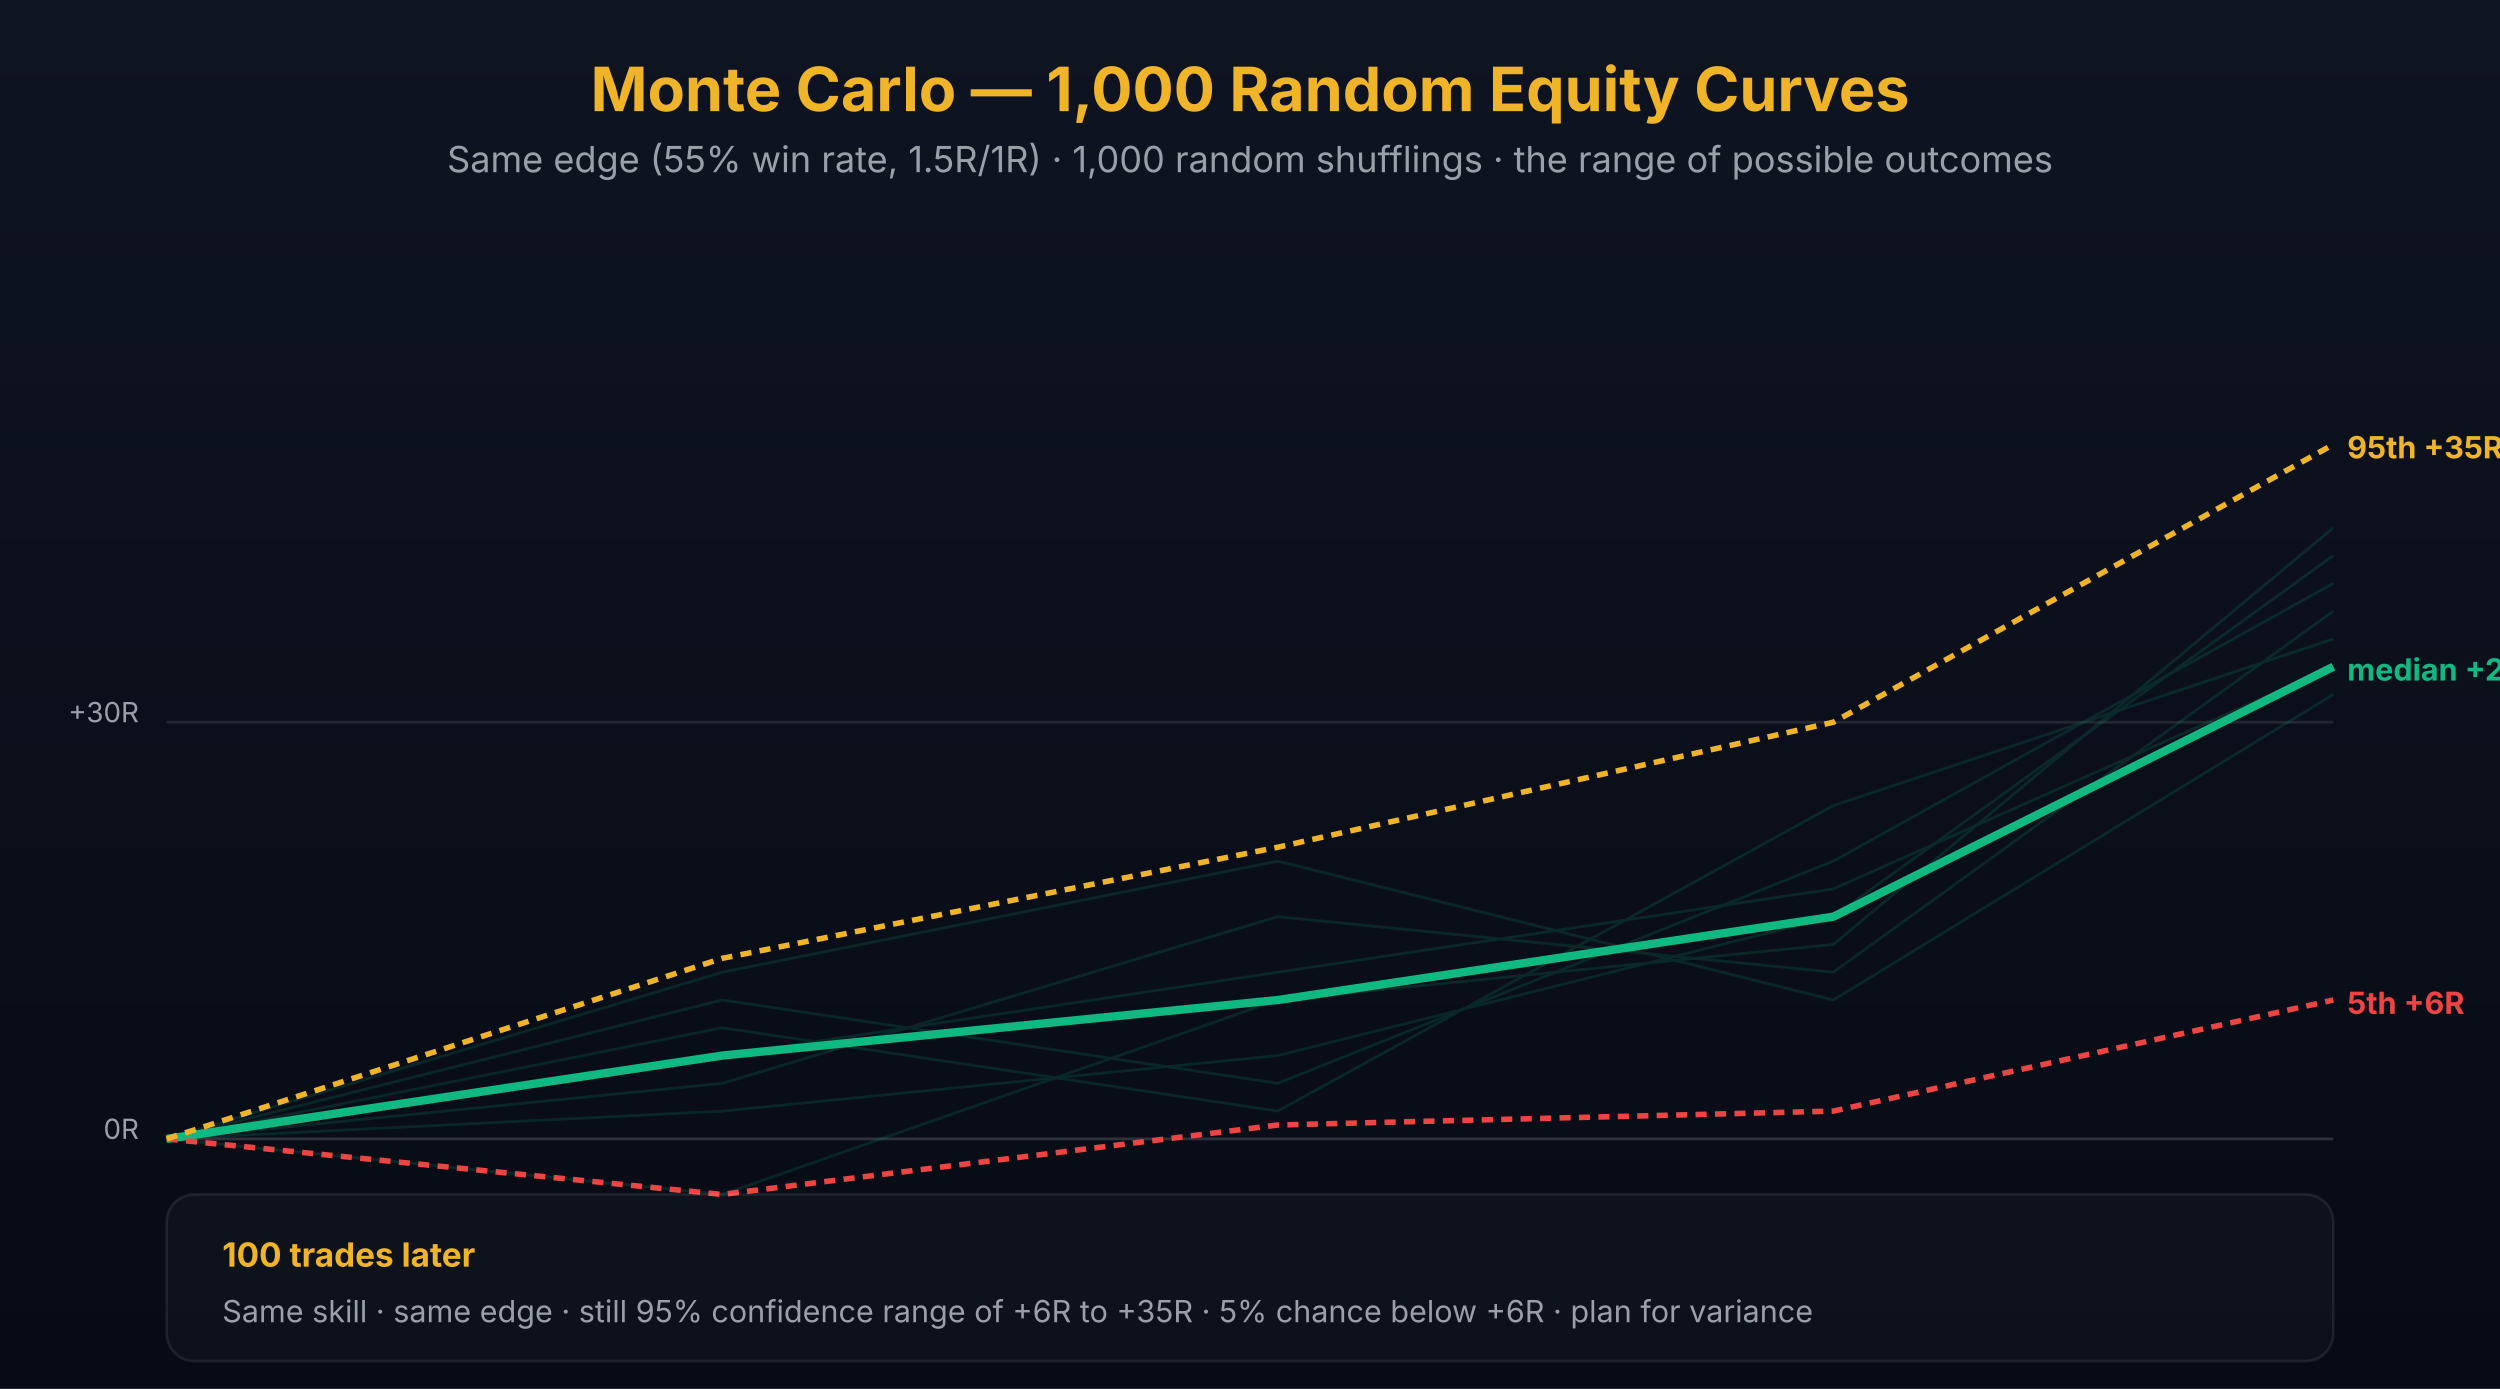
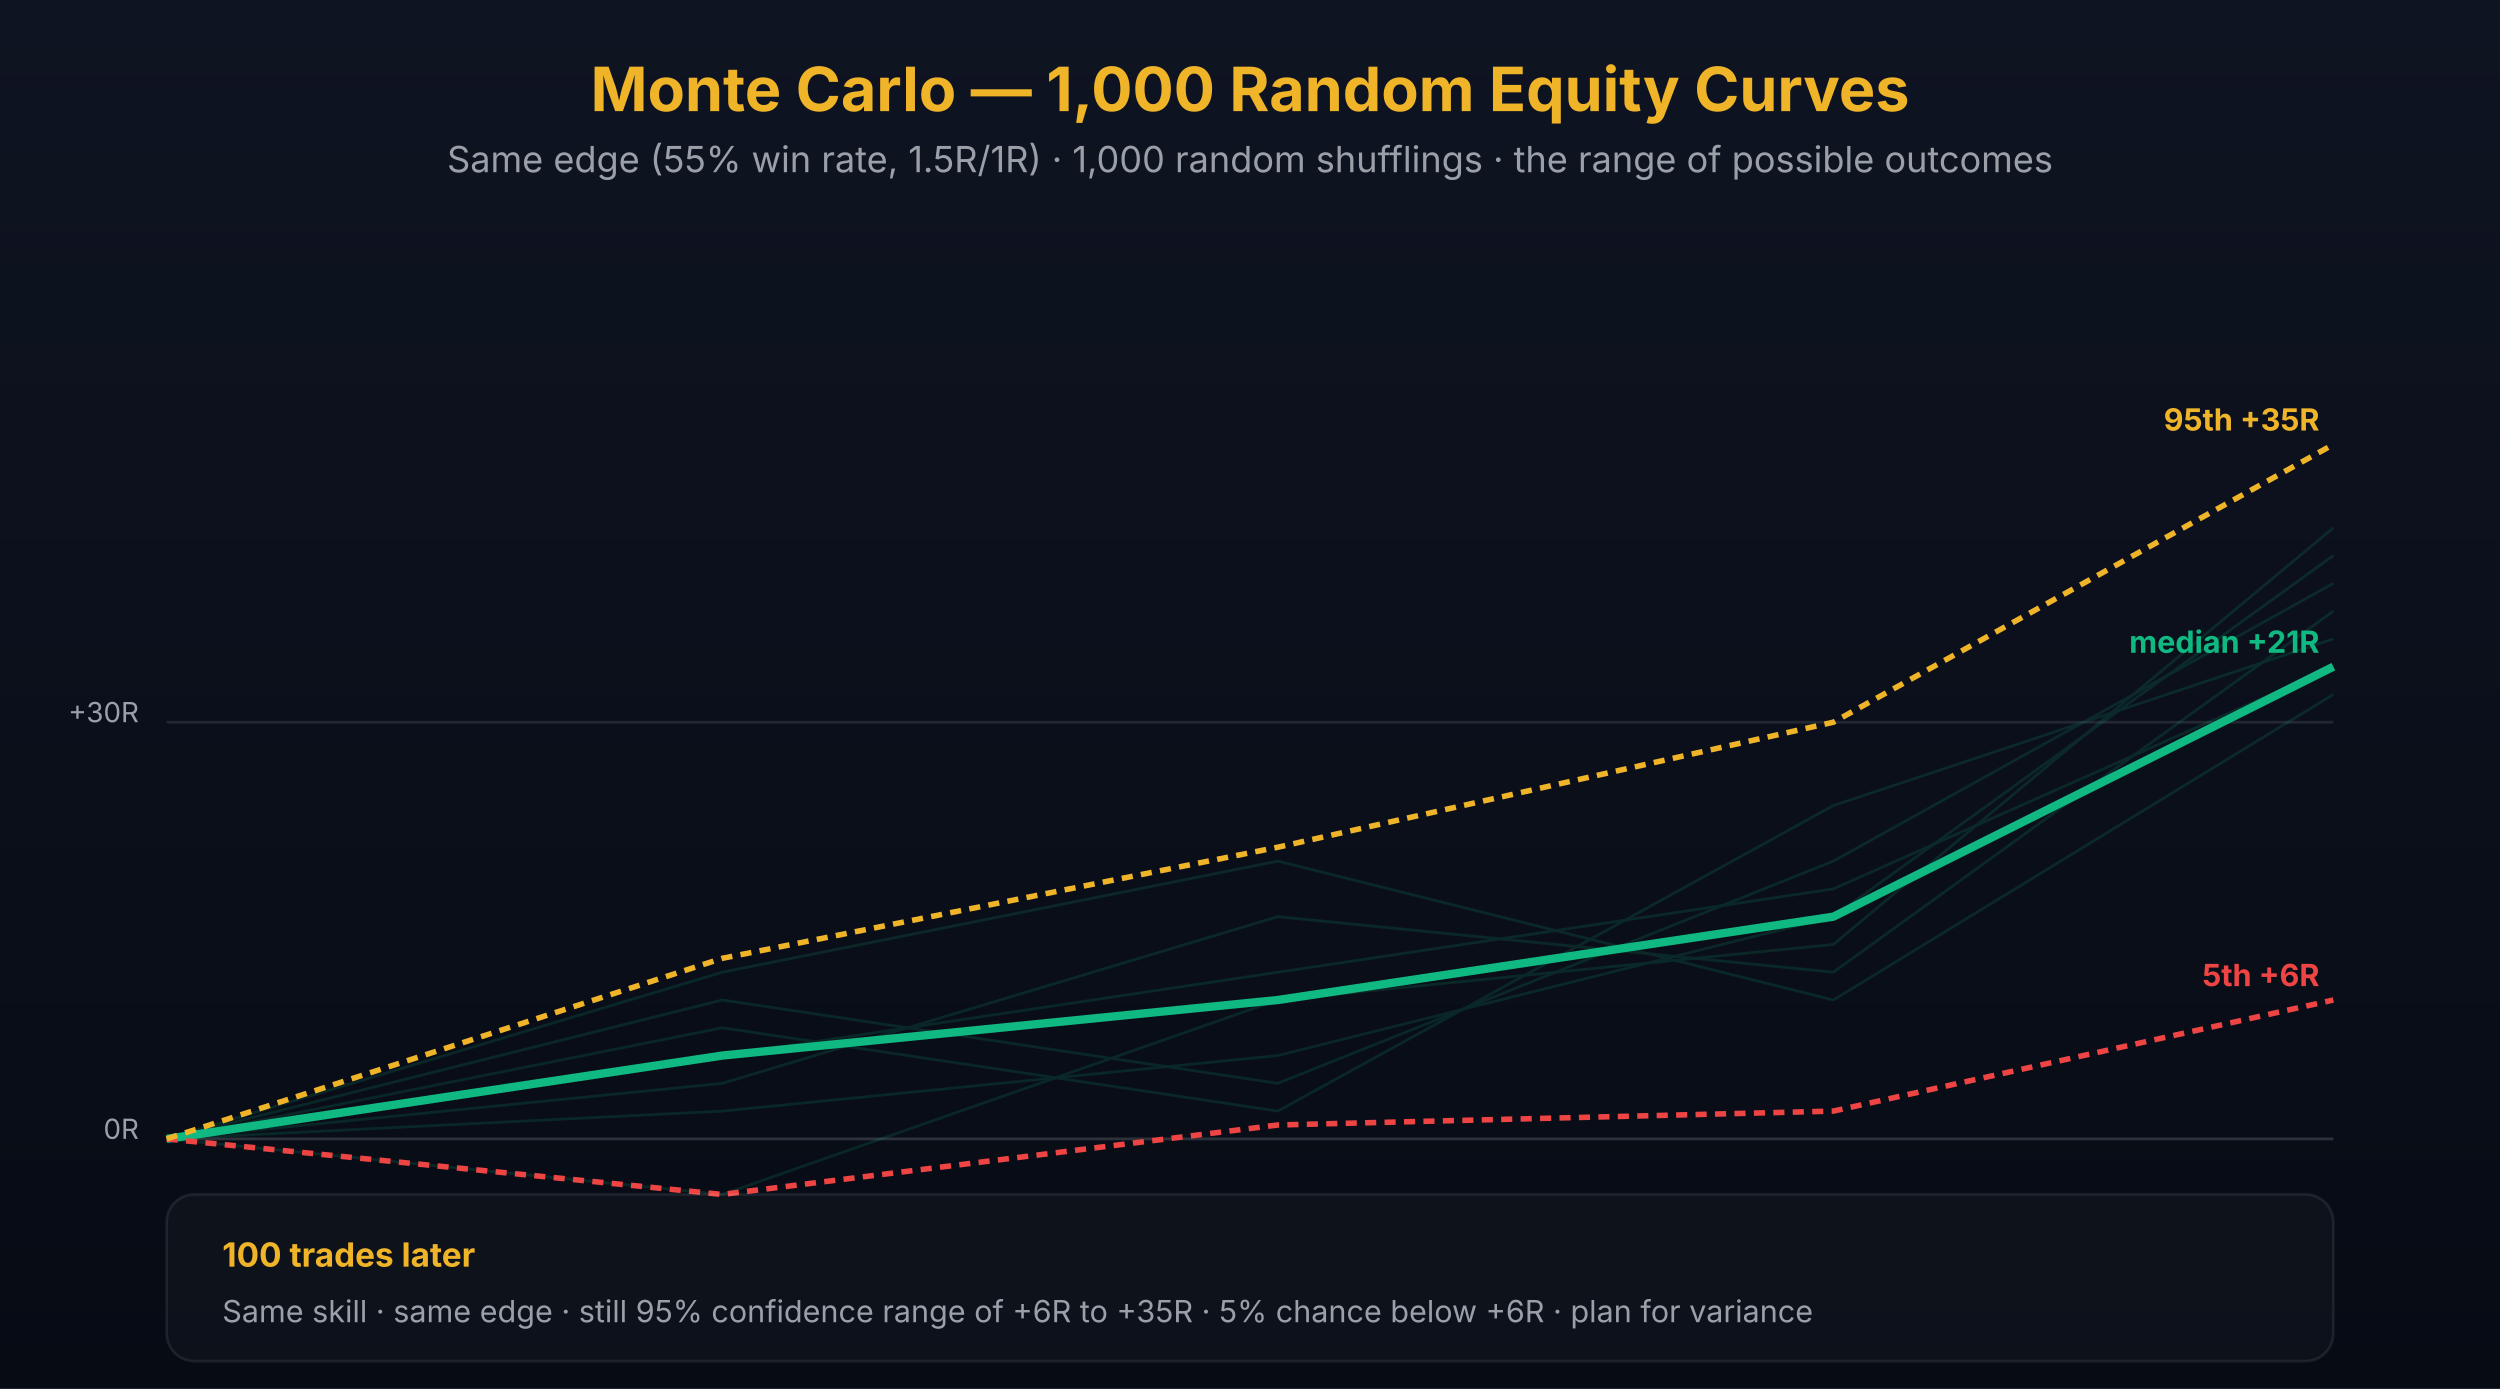
<svg xmlns="http://www.w3.org/2000/svg" viewBox="0 0 900 500" font-family="Inter, system-ui, sans-serif">
  <defs>
    <linearGradient id="bg" x1="0" x2="0" y1="0" y2="1">
      <stop offset="0%" stop-color="#0F1422" />
      <stop offset="100%" stop-color="#070B14" />
    </linearGradient>
  </defs>
  <rect width="900" height="500" fill="url(#bg)" />
  <text x="450" y="40" fill="#F0B429" font-size="22" font-weight="700" text-anchor="middle">Monte Carlo — 1,000 Random Equity Curves</text>
  <text x="450" y="62" fill="#9AA0A8" font-size="13" text-anchor="middle">Same edge (55% win rate, 1.5R/1R) · 1,000 random shufflings · the range of possible outcomes</text>
  <g transform="translate(60, 110)">
    <line x1="0" y1="300" x2="780" y2="300" stroke="rgba(255,255,255,.15)" />
    <line x1="0" y1="150" x2="780" y2="150" stroke="rgba(255,255,255,.1)" />
    <text x="-10" y="150" fill="#9AA0A8" font-size="10" text-anchor="end">+30R</text>
    <text x="-10" y="300" fill="#9AA0A8" font-size="10" text-anchor="end">0R</text>
    <g opacity=".15">
      <path d="M 0 300 L 200 250 L 400 280 L 600 200 L 780 100" fill="none" stroke="#10B981" stroke-width="1" />
      <path d="M 0 300 L 200 320 L 400 250 L 600 230 L 780 80" fill="none" stroke="#10B981" stroke-width="1" />
      <path d="M 0 300 L 200 280 L 400 220 L 600 240 L 780 110" fill="none" stroke="#10B981" stroke-width="1" />
      <path d="M 0 300 L 200 260 L 400 290 L 600 180 L 780 120" fill="none" stroke="#10B981" stroke-width="1" />
      <path d="M 0 300 L 200 290 L 400 270 L 600 220 L 780 90" fill="none" stroke="#10B981" stroke-width="1" />
      <path d="M 0 300 L 200 240 L 400 200 L 600 250 L 780 140" fill="none" stroke="#10B981" stroke-width="1" />
      <path d="M 0 300 L 200 270 L 400 240 L 600 210 L 780 130" fill="none" stroke="#10B981" stroke-width="1" />
    </g>
    <path d="M 0 300 L 200 270 L 400 250 L 600 220 L 780 130" fill="none" stroke="#10B981" stroke-width="3" />
    <path d="M 0 300 L 200 320 L 400 295 L 600 290 L 780 250" fill="none" stroke="#EF4444" stroke-width="2" stroke-dasharray="4,3" />
    <path d="M 0 300 L 200 235 L 400 195 L 600 150 L 780 50" fill="none" stroke="#F0B429" stroke-width="2" stroke-dasharray="4,3" />
-     <g font-size="11" font-weight="700">
-       <text x="785" y="135" fill="#10B981">median +21R</text>
-       <text x="785" y="55" fill="#F0B429">95th +35R</text>
-       <text x="785" y="255" fill="#EF4444">5th +6R</text>
+     <g font-size="11" font-weight="700" text-anchor="end">
+       <text x="775" y="125" fill="#10B981">median +21R</text>
+       <text x="775" y="45" fill="#F0B429">95th +35R</text>
+       <text x="775" y="245" fill="#EF4444">5th +6R</text>
    </g>
  </g>
  <g transform="translate(60, 430)">
    <rect width="780" height="60" rx="10" fill="rgba(255,255,255,.025)" stroke="rgba(255,255,255,.08)" />
    <text x="20" y="26" fill="#F0B429" font-size="12" font-weight="700">100 trades later</text>
    <text x="20" y="46" fill="#9AA0A8" font-size="11">Same skill · same edge · still 95% confidence range of +6R to +35R · 5% chance below +6R · plan for variance</text>
  </g>
</svg>
